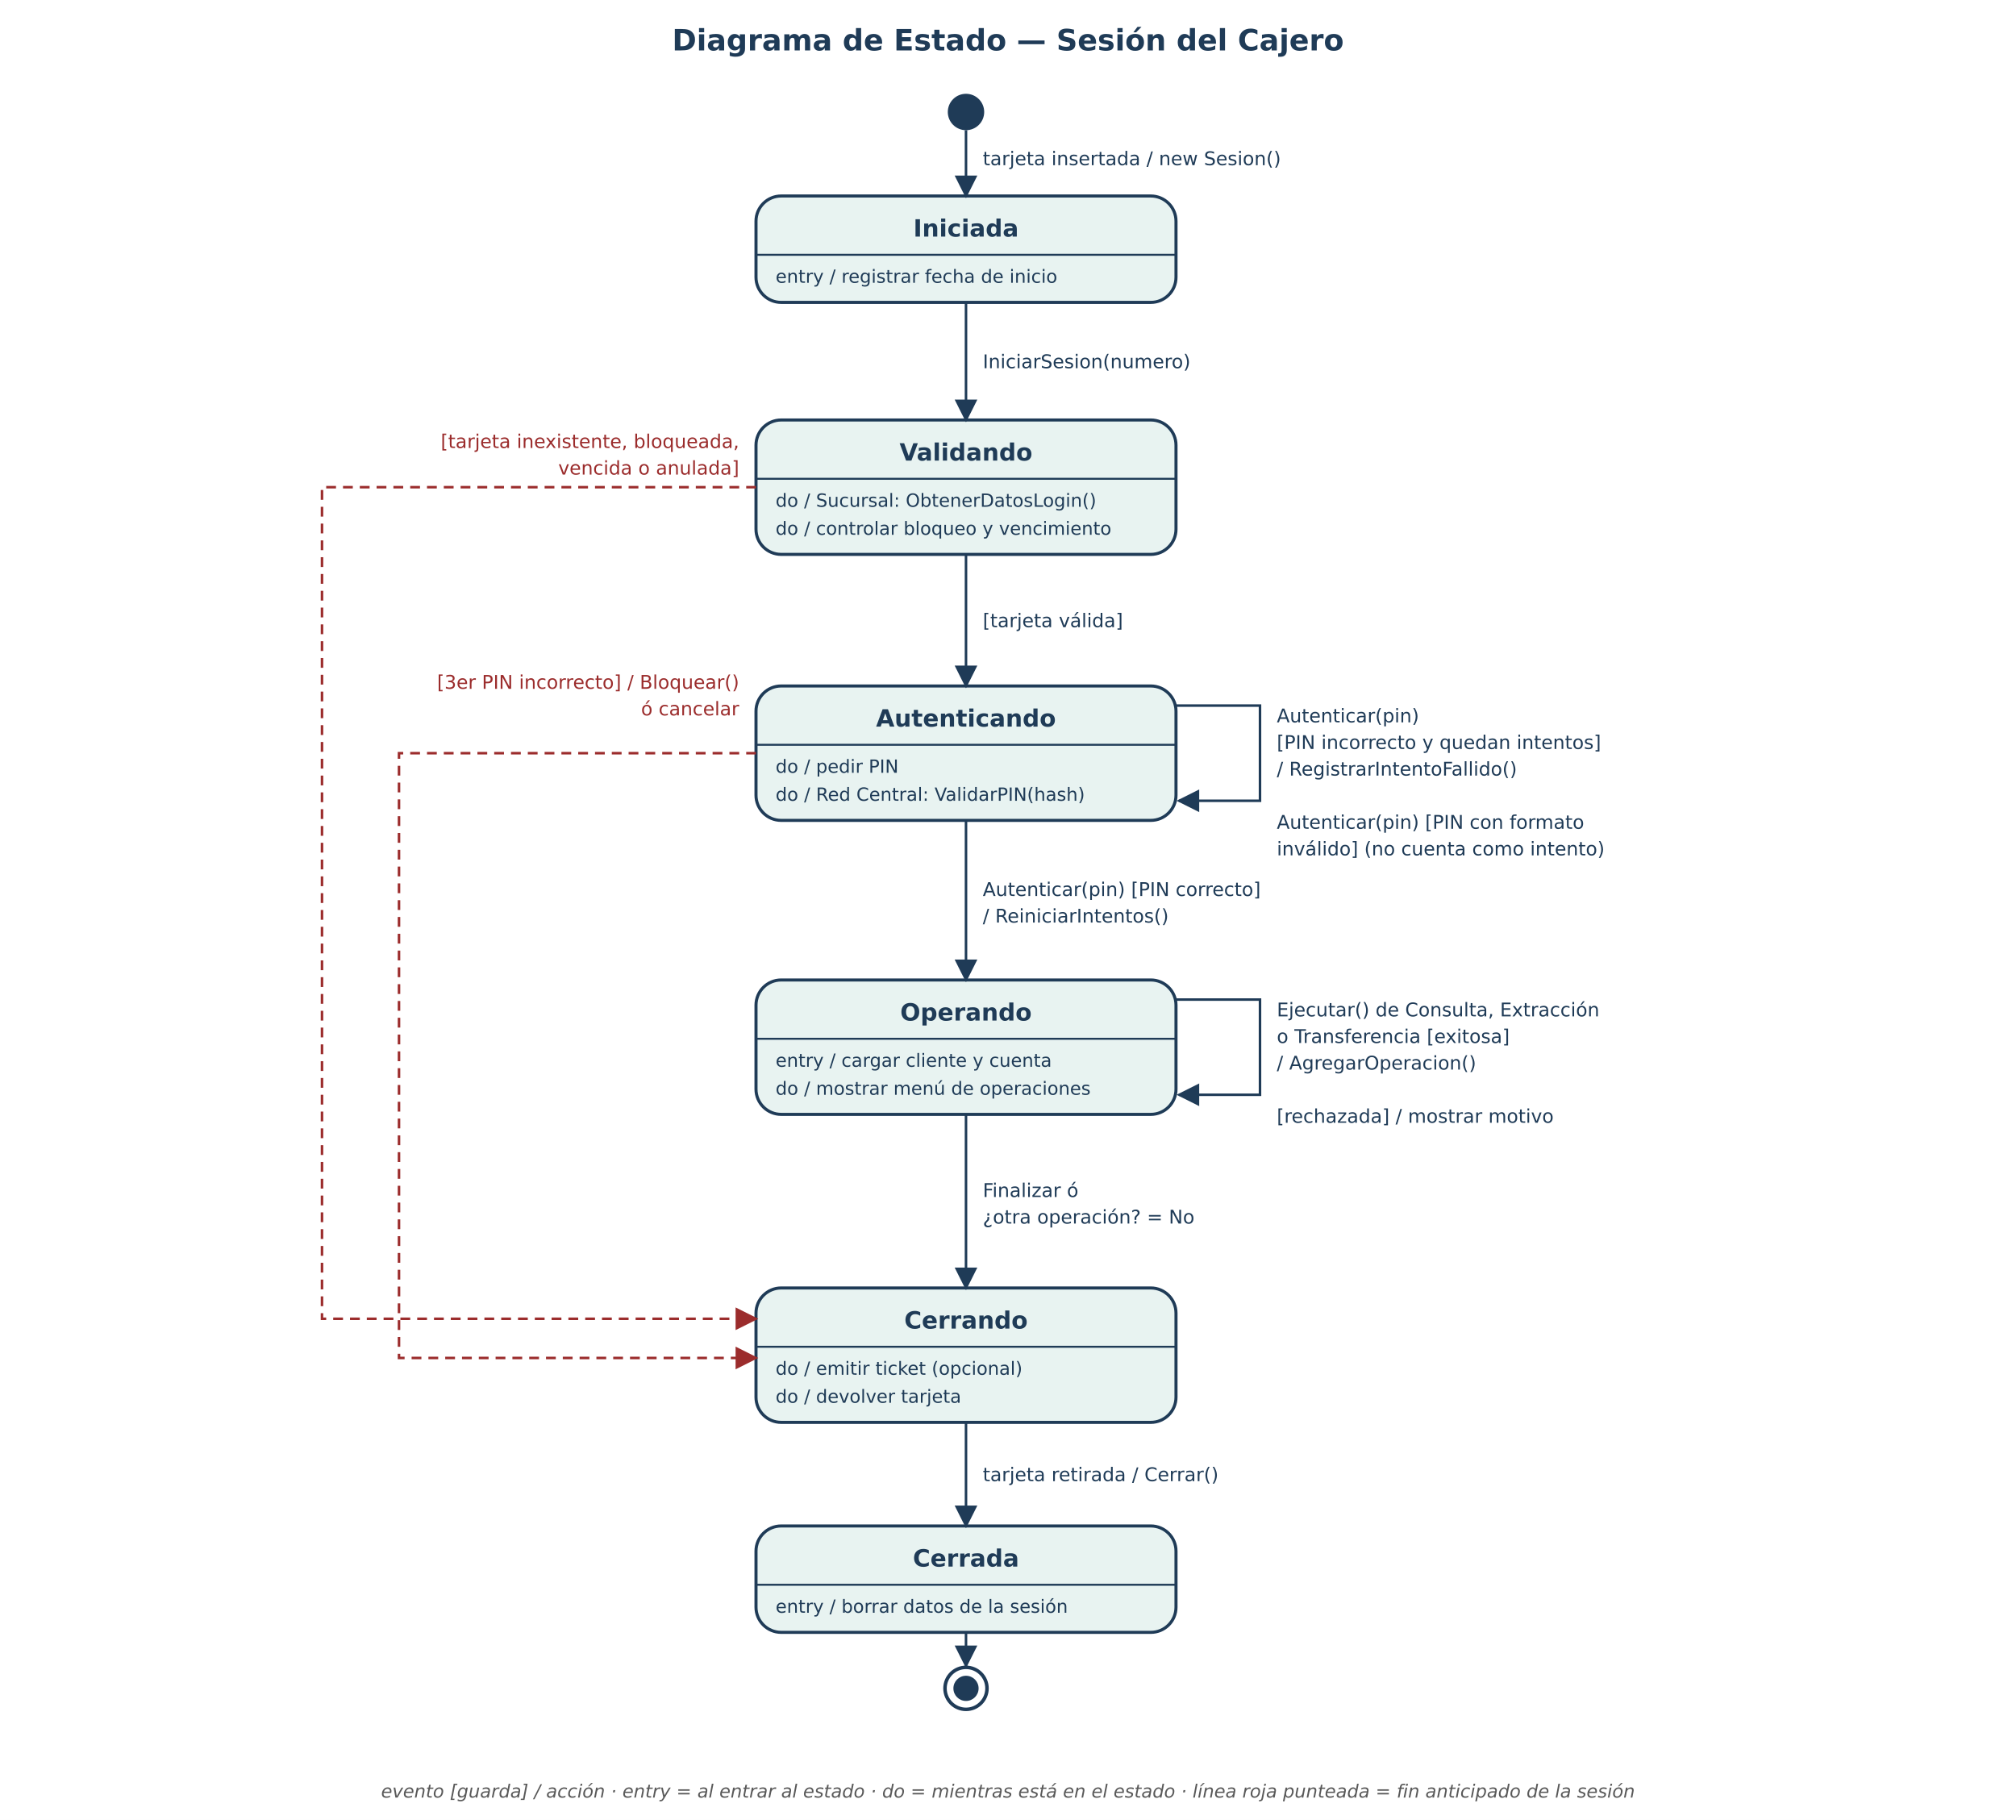
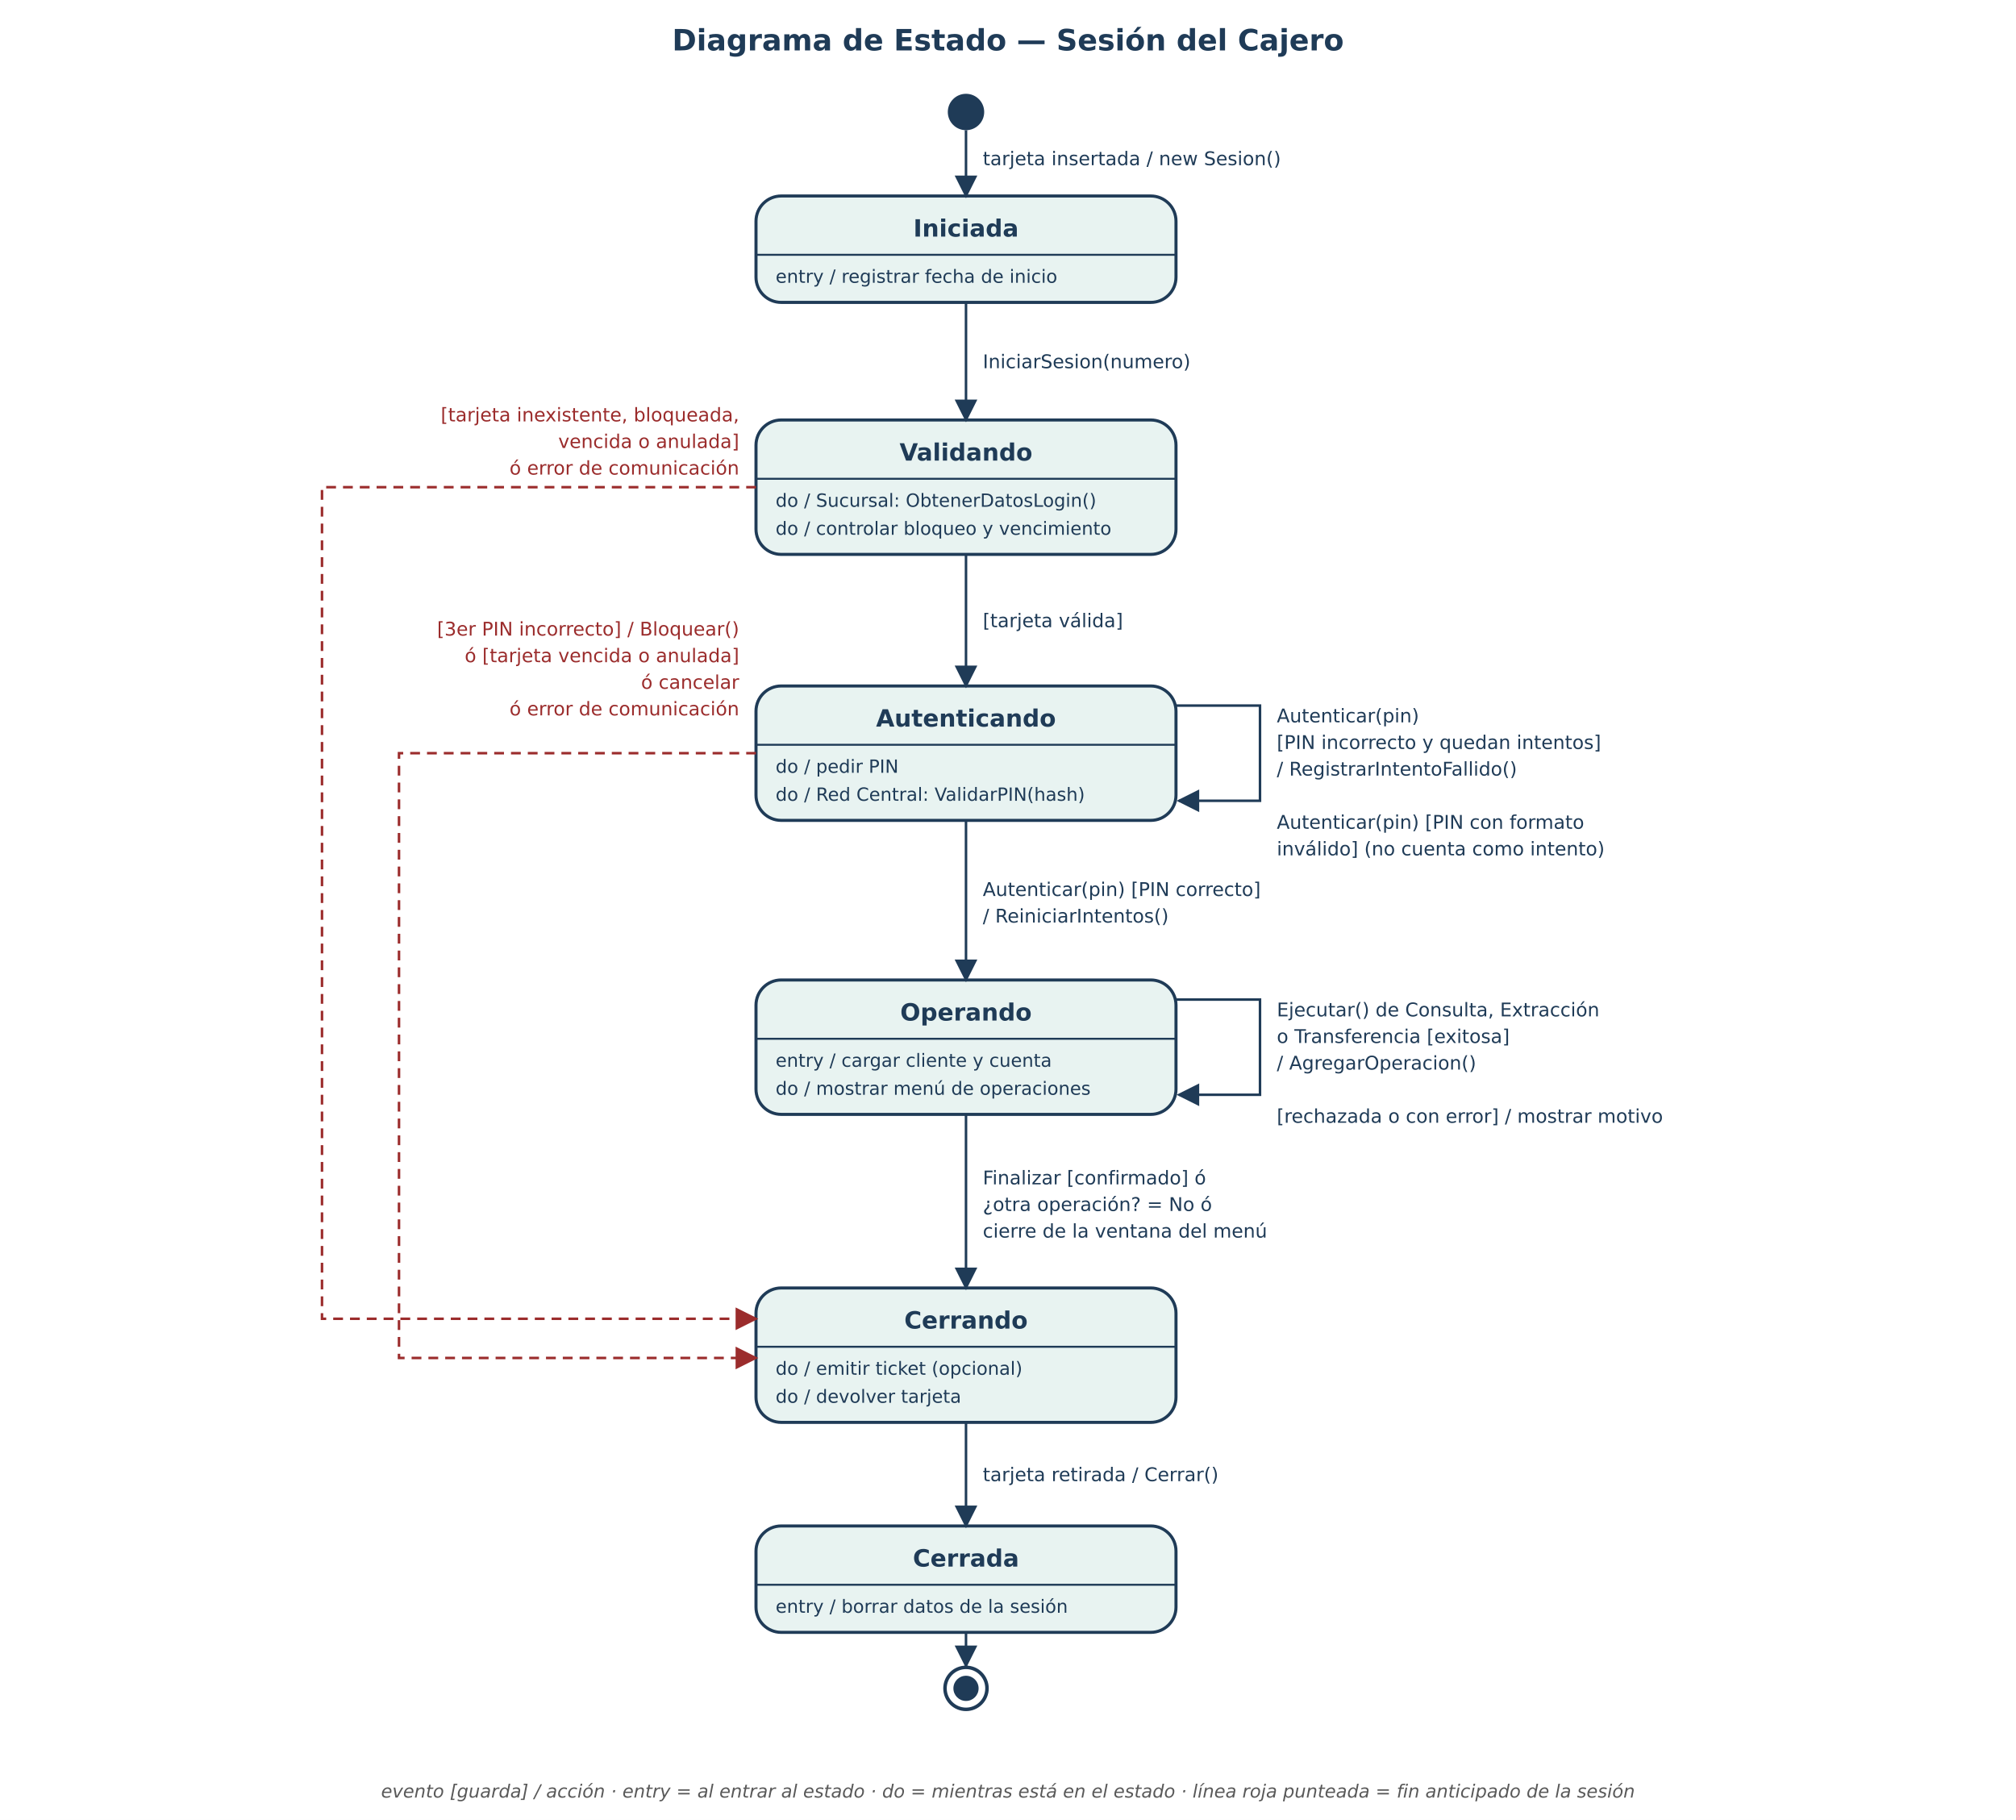
<svg xmlns="http://www.w3.org/2000/svg" viewBox="0 0 1440 1300" font-family="DejaVu Sans, Arial, sans-serif">
  <rect width="1440" height="1300" fill="white" />
  <defs>
    <marker id="f" viewBox="0 0 10 10" refX="9" refY="5" markerWidth="9" markerHeight="9" orient="auto">
      <path d="M0,0 L10,5 L0,10 z" fill="#1F3B57" />
    </marker>
    <marker id="r" viewBox="0 0 10 10" refX="9" refY="5" markerWidth="9" markerHeight="9" orient="auto">
      <path d="M0,0 L10,5 L0,10 z" fill="#9B2C2C" />
    </marker>
  </defs>
  <text x="720.0" y="36" text-anchor="middle" font-size="21" font-weight="700" fill="#1F3B57">Diagrama de Estado — Sesión del Cajero</text>
  <circle cx="690" cy="80" r="13" fill="#1F3B57" />
  <rect x="540.0" y="140" width="300" height="76" rx="18" fill="#E8F3F1" stroke="#1F3B57" stroke-width="2.2" />
  <text x="690" y="169" text-anchor="middle" font-size="17" font-weight="700" fill="#1F3B57">Iniciada</text>
  <line x1="540.0" y1="182" x2="840.0" y2="182" stroke="#1F3B57" stroke-width="1.4" />
  <text x="554.0" y="202" font-size="13" fill="#1F3B57">entry / registrar fecha de inicio</text>
  <rect x="540.0" y="300" width="300" height="96" rx="18" fill="#E8F3F1" stroke="#1F3B57" stroke-width="2.2" />
  <text x="690" y="329" text-anchor="middle" font-size="17" font-weight="700" fill="#1F3B57">Validando</text>
  <line x1="540.0" y1="342" x2="840.0" y2="342" stroke="#1F3B57" stroke-width="1.4" />
  <text x="554.0" y="362" font-size="13" fill="#1F3B57">do / Sucursal: ObtenerDatosLogin()</text>
  <text x="554.0" y="382" font-size="13" fill="#1F3B57">do / controlar bloqueo y vencimiento</text>
  <rect x="540.0" y="490" width="300" height="96" rx="18" fill="#E8F3F1" stroke="#1F3B57" stroke-width="2.2" />
  <text x="690" y="519" text-anchor="middle" font-size="17" font-weight="700" fill="#1F3B57">Autenticando</text>
  <line x1="540.0" y1="532" x2="840.0" y2="532" stroke="#1F3B57" stroke-width="1.4" />
  <text x="554.0" y="552" font-size="13" fill="#1F3B57">do / pedir PIN</text>
  <text x="554.0" y="572" font-size="13" fill="#1F3B57">do / Red Central: ValidarPIN(hash)</text>
  <rect x="540.0" y="700" width="300" height="96" rx="18" fill="#E8F3F1" stroke="#1F3B57" stroke-width="2.2" />
  <text x="690" y="729" text-anchor="middle" font-size="17" font-weight="700" fill="#1F3B57">Operando</text>
  <line x1="540.0" y1="742" x2="840.0" y2="742" stroke="#1F3B57" stroke-width="1.4" />
  <text x="554.0" y="762" font-size="13" fill="#1F3B57">entry / cargar cliente y cuenta</text>
  <text x="554.0" y="782" font-size="13" fill="#1F3B57">do / mostrar menú de operaciones</text>
  <rect x="540.0" y="920" width="300" height="96" rx="18" fill="#E8F3F1" stroke="#1F3B57" stroke-width="2.2" />
  <text x="690" y="949" text-anchor="middle" font-size="17" font-weight="700" fill="#1F3B57">Cerrando</text>
  <line x1="540.0" y1="962" x2="840.0" y2="962" stroke="#1F3B57" stroke-width="1.4" />
  <text x="554.0" y="982" font-size="13" fill="#1F3B57">do / emitir ticket (opcional)</text>
  <text x="554.0" y="1002" font-size="13" fill="#1F3B57">do / devolver tarjeta</text>
  <rect x="540.0" y="1090" width="300" height="76" rx="18" fill="#E8F3F1" stroke="#1F3B57" stroke-width="2.2" />
  <text x="690" y="1119" text-anchor="middle" font-size="17" font-weight="700" fill="#1F3B57">Cerrada</text>
  <line x1="540.0" y1="1132" x2="840.0" y2="1132" stroke="#1F3B57" stroke-width="1.4" />
  <text x="554.0" y="1152" font-size="13" fill="#1F3B57">entry / borrar datos de la sesión</text>
  <path d="M 690,93 L 690,140" fill="none" stroke="#1F3B57" stroke-width="1.8" marker-end="url(#f)" />
  <rect x="700" y="104.5" width="263.2" height="18.5" fill="white" />
  <text x="702" y="118" text-anchor="start" font-size="13.5" fill="#1F3B57">tarjeta insertada / new Sesion()</text>
  <path d="M 690,216 L 690,300" fill="none" stroke="#1F3B57" stroke-width="1.8" marker-end="url(#f)" />
  <rect x="700" y="249.5" width="174.1" height="18.5" fill="white" />
  <text x="702" y="263.0" text-anchor="start" font-size="13.5" fill="#1F3B57">IniciarSesion(numero)</text>
  <path d="M 690,396 L 690,490" fill="none" stroke="#1F3B57" stroke-width="1.8" marker-end="url(#f)" />
  <rect x="700" y="434.5" width="133.6" height="18.5" fill="white" />
  <text x="702" y="448.0" text-anchor="start" font-size="13.5" fill="#1F3B57">[tarjeta válida]</text>
  <path d="M 690,586 L 690,700" fill="none" stroke="#1F3B57" stroke-width="1.8" marker-end="url(#f)" />
  <rect x="700" y="626.5" width="247.0" height="18.5" fill="white" />
  <text x="702" y="640.0" text-anchor="start" font-size="13.5" fill="#1F3B57">Autenticar(pin) [PIN correcto]</text>
  <rect x="700" y="645.5" width="174.1" height="18.5" fill="white" />
  <text x="702" y="659.0" text-anchor="start" font-size="13.5" fill="#1F3B57">/ ReiniciarIntentos()</text>
  <path d="M 690,796 L 690,920" fill="none" stroke="#1F3B57" stroke-width="1.8" marker-end="url(#f)" />
-   <rect x="700" y="841.5" width="93.1" height="18.5" fill="white" />
-   <text x="702" y="855.0" text-anchor="start" font-size="13.5" fill="#1F3B57">Finalizar ó</text>
-   <rect x="700" y="860.5" width="174.1" height="18.5" fill="white" />
-   <text x="702" y="874.0" text-anchor="start" font-size="13.5" fill="#1F3B57">¿otra operación? = No</text>
  <path d="M 690,1016 L 690,1090" fill="none" stroke="#1F3B57" stroke-width="1.8" marker-end="url(#f)" />
  <rect x="700" y="1044.5" width="222.7" height="18.5" fill="white" />
  <text x="702" y="1058.0" text-anchor="start" font-size="13.5" fill="#1F3B57">tarjeta retirada / Cerrar()</text>
  <path d="M 690,1166 L 690,1190" fill="none" stroke="#1F3B57" stroke-width="1.8" marker-end="url(#f)" />
  <circle cx="690" cy="1206" r="15" fill="white" stroke="#1F3B57" stroke-width="2.5" />
  <circle cx="690" cy="1206" r="9" fill="#1F3B57" />
  <path d="M 840.0,504 L 900.0,504 L 900.0,572 L 842.0,572" fill="none" stroke="#1F3B57" stroke-width="1.8" marker-end="url(#f)" />
  <rect x="910.0" y="502.5" width="125.5" height="18.5" fill="white" />
  <text x="912.0" y="516" text-anchor="start" font-size="13.5" fill="#1F3B57">Autenticar(pin)</text>
  <rect x="910.0" y="521.5" width="279.4" height="18.5" fill="white" />
  <text x="912.0" y="535" text-anchor="start" font-size="13.5" fill="#1F3B57">[PIN incorrecto y quedan intentos]</text>
  <rect x="910.0" y="540.5" width="222.7" height="18.5" fill="white" />
  <text x="912.0" y="554" text-anchor="start" font-size="13.5" fill="#1F3B57">/ RegistrarIntentoFallido()</text>
  <rect x="910.0" y="559.5" width="4.0" height="18.5" fill="white" />
  <text x="912.0" y="573" text-anchor="start" font-size="13.5" fill="#1F3B57" />
  <rect x="910.0" y="578.5" width="263.2" height="18.5" fill="white" />
  <text x="912.0" y="592" text-anchor="start" font-size="13.5" fill="#1F3B57">Autenticar(pin) [PIN con formato</text>
  <rect x="910.0" y="597.5" width="279.4" height="18.5" fill="white" />
  <text x="912.0" y="611" text-anchor="start" font-size="13.5" fill="#1F3B57">inválido] (no cuenta como intento)</text>
  <path d="M 840.0,714 L 900.0,714 L 900.0,782 L 842.0,782" fill="none" stroke="#1F3B57" stroke-width="1.8" marker-end="url(#f)" />
  <rect x="910.0" y="712.5" width="279.4" height="18.5" fill="white" />
  <text x="912.0" y="726" text-anchor="start" font-size="13.5" fill="#1F3B57">Ejecutar() de Consulta, Extracción</text>
  <rect x="910.0" y="731.5" width="206.5" height="18.5" fill="white" />
  <text x="912.0" y="745" text-anchor="start" font-size="13.5" fill="#1F3B57">o Transferencia [exitosa]</text>
  <rect x="910.0" y="750.5" width="166.0" height="18.5" fill="white" />
  <text x="912.0" y="764" text-anchor="start" font-size="13.5" fill="#1F3B57">/ AgregarOperacion()</text>
  <rect x="910.0" y="769.5" width="4.0" height="18.5" fill="white" />
  <text x="912.0" y="783" text-anchor="start" font-size="13.5" fill="#1F3B57" />
-   <rect x="910.0" y="788.5" width="230.8" height="18.5" fill="white" />
-   <text x="912.0" y="802" text-anchor="start" font-size="13.5" fill="#1F3B57">[rechazada] / mostrar motivo</text>
  <path d="M 540.0,348.0 L 230,348.0 L 230,942 L 540.0,942" fill="none" stroke="#9B2C2C" stroke-width="1.8" stroke-dasharray="7,5" marker-end="url(#r)" />
-   <rect x="266.8" y="306.5" width="263.2" height="18.5" fill="white" />
-   <text x="528.0" y="320.0" text-anchor="end" font-size="13.5" fill="#9B2C2C">[tarjeta inexistente, bloqueada,</text>
-   <rect x="380.2" y="325.5" width="149.8" height="18.5" fill="white" />
-   <text x="528.0" y="339.0" text-anchor="end" font-size="13.5" fill="#9B2C2C">vencida o anulada]</text>
  <path d="M 540.0,538.0 L 285,538.0 L 285,970 L 540.0,970" fill="none" stroke="#9B2C2C" stroke-width="1.8" stroke-dasharray="7,5" marker-end="url(#r)" />
-   <rect x="258.7" y="478.5" width="271.3" height="18.5" fill="white" />
-   <text x="528.0" y="492.0" text-anchor="end" font-size="13.5" fill="#9B2C2C">[3er PIN incorrecto] / Bloquear()</text>
-   <rect x="445.0" y="497.5" width="85.0" height="18.5" fill="white" />
-   <text x="528.0" y="511.0" text-anchor="end" font-size="13.5" fill="#9B2C2C">ó cancelar</text>
+   <rect x="312.8" y="287.5" width="217.2" height="18.5" fill="white" />
+   <text x="528.0" y="301.0" text-anchor="end" font-size="13.5" fill="#9B2C2C">[tarjeta inexistente, bloqueada,</text>
+   <rect x="396.8" y="306.5" width="133.2" height="18.5" fill="white" />
+   <text x="528.0" y="320.0" text-anchor="end" font-size="13.5" fill="#9B2C2C">vencida o anulada]</text>
+   <rect x="361.9" y="325.5" width="168.1" height="18.5" fill="white" />
+   <text x="528.0" y="339.0" text-anchor="end" font-size="13.5" fill="#9B2C2C">ó error de comunicación</text>
+   <rect x="310.2" y="440.5" width="219.8" height="18.5" fill="white" />
+   <text x="528.0" y="454.0" text-anchor="end" font-size="13.5" fill="#9B2C2C">[3er PIN incorrecto] / Bloquear()</text>
+   <rect x="329.9" y="459.5" width="200.1" height="18.5" fill="white" />
+   <text x="528.0" y="473.0" text-anchor="end" font-size="13.5" fill="#9B2C2C">ó [tarjeta vencida o anulada]</text>
+   <rect x="455.9" y="478.5" width="74.1" height="18.5" fill="white" />
+   <text x="528.0" y="492.0" text-anchor="end" font-size="13.5" fill="#9B2C2C">ó cancelar</text>
+   <rect x="361.9" y="497.5" width="168.1" height="18.5" fill="white" />
+   <text x="528.0" y="511.0" text-anchor="end" font-size="13.5" fill="#9B2C2C">ó error de comunicación</text>
+   <rect x="910.0" y="788.5" width="279.8" height="18.5" fill="white" />
+   <text x="912.0" y="802.0" text-anchor="start" font-size="13.5" fill="#1F3B57">[rechazada o con error] / mostrar motivo</text>
+   <rect x="700.0" y="832.5" width="163.5" height="18.5" fill="white" />
+   <text x="702" y="846.0" text-anchor="start" font-size="13.5" fill="#1F3B57">Finalizar [confirmado] ó</text>
+   <rect x="700.0" y="851.5" width="167.7" height="18.5" fill="white" />
+   <text x="702" y="865.0" text-anchor="start" font-size="13.5" fill="#1F3B57">¿otra operación? = No ó</text>
+   <rect x="700.0" y="870.5" width="207.1" height="18.5" fill="white" />
+   <text x="702" y="884.0" text-anchor="start" font-size="13.5" fill="#1F3B57">cierre de la ventana del menú</text>
  <text x="720.0" y="1284" text-anchor="middle" font-size="13" font-style="italic" fill="#595959">evento [guarda] / acción · entry = al entrar al estado · do = mientras está en el estado · línea roja punteada = fin anticipado de la sesión</text>
</svg>
